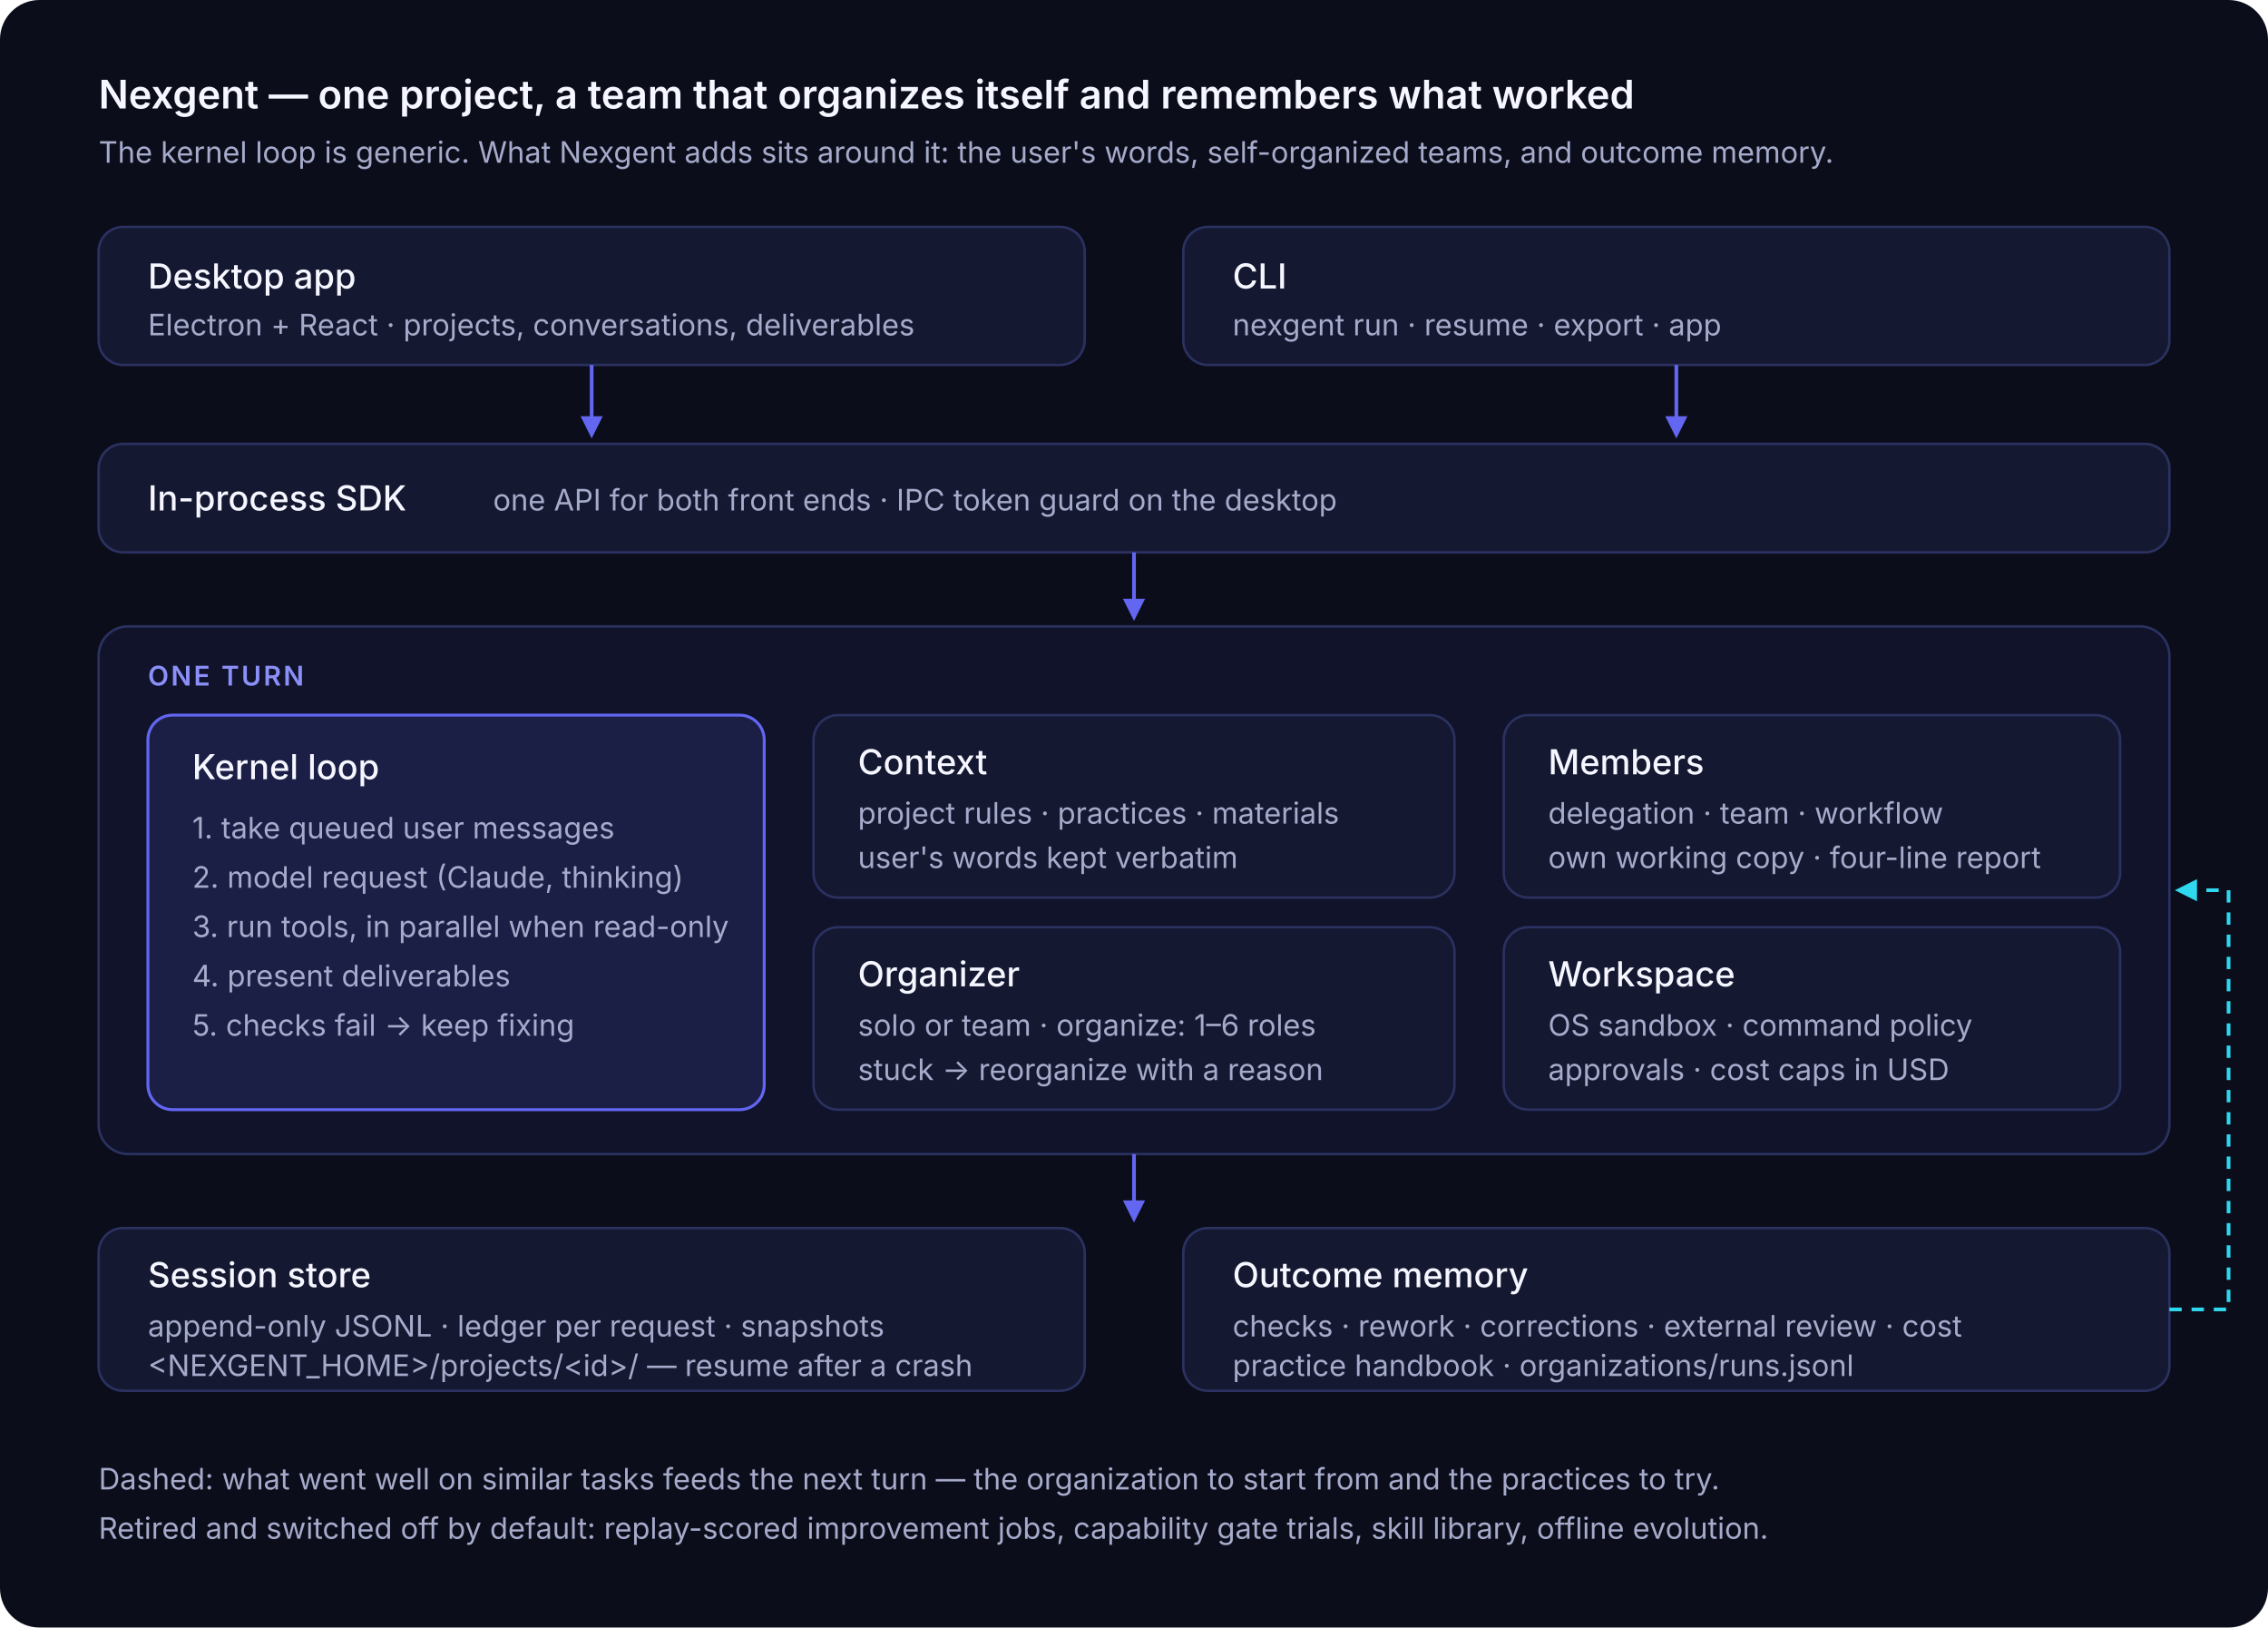
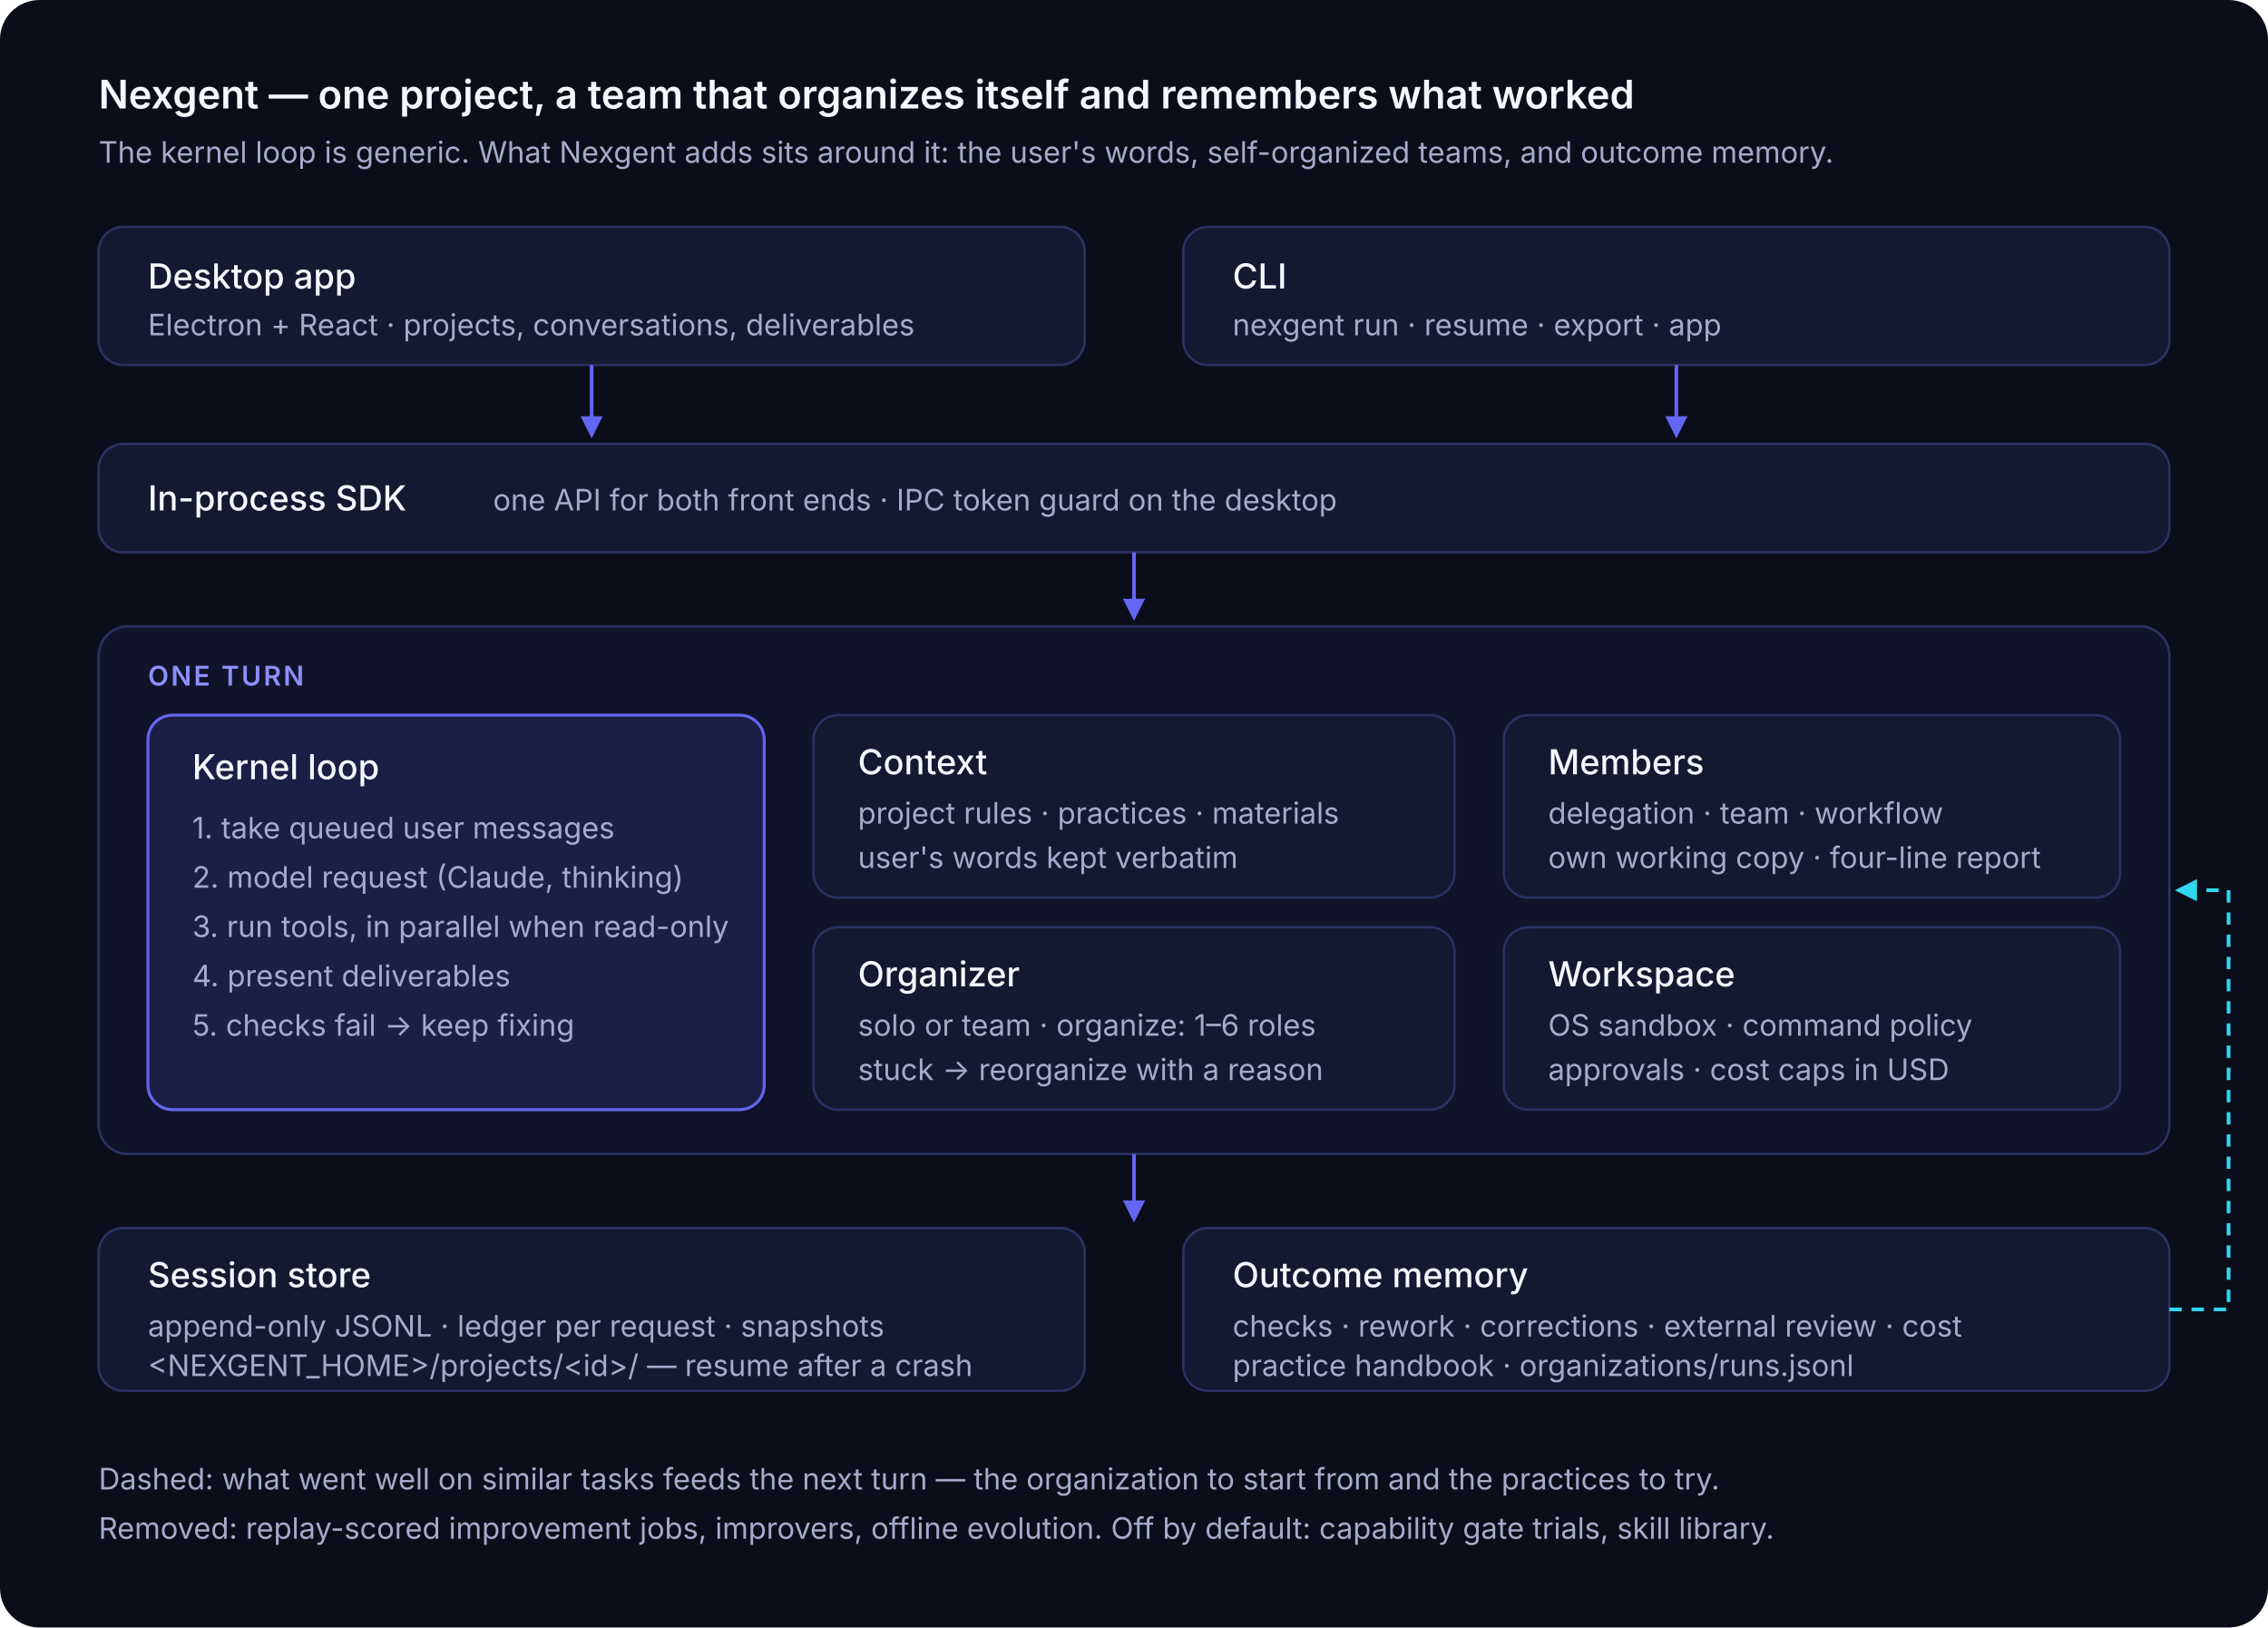
<svg xmlns="http://www.w3.org/2000/svg" viewBox="0 0 920 660" width="920" height="660" role="img" aria-labelledby="title desc">
  <style>
    .bg { fill: #0B0D1A; }
    .card { fill: #141830; stroke: #2B3160; stroke-width: 1; }
    .lane { fill: #10132A; stroke: #2B3160; stroke-width: 1; }
    .hot { fill: #1B1F45; stroke: #6366F1; stroke-width: 1.2; }
    .t { fill: #F5F6FF; font: 500 14px -apple-system, 'Segoe UI', 'PingFang SC', sans-serif; }
    .s { fill: #A6ABCB; font: 400 12px -apple-system, 'Segoe UI', 'PingFang SC', sans-serif; }
    .h { fill: #F5F6FF; font: 600 16px -apple-system, 'Segoe UI', 'PingFang SC', sans-serif; }
    .k { fill: #8B8FF8; font: 600 11px -apple-system, 'Segoe UI', sans-serif; letter-spacing: 0.08em; }
    .arrow { stroke: #6366F1; stroke-width: 1.5; fill: none; marker-end: url(#a); }
    .loop { stroke: #2FD8EF; stroke-width: 1.5; fill: none; stroke-dasharray: 5 4; marker-end: url(#b); }
  </style>
  <defs>
    <marker id="a" viewBox="0 0 10 10" refX="8" refY="5" markerWidth="6" markerHeight="6" orient="auto">
      <path d="M0,0 L10,5 L0,10 z" fill="#6366F1" />
    </marker>
    <marker id="b" viewBox="0 0 10 10" refX="8" refY="5" markerWidth="6" markerHeight="6" orient="auto">
      <path d="M0,0 L10,5 L0,10 z" fill="#2FD8EF" />
    </marker>
  </defs>
  <rect class="bg" width="920" height="660" rx="16" />
  <text class="h" x="40" y="44">Nexgent — one project, a team that organizes itself and remembers what worked</text>
  <text class="s" x="40" y="66">The kernel loop is generic. What Nexgent adds sits around it: the user's words, self-organized teams, and outcome memory.</text>
  <rect class="card" x="40" y="92" width="400" height="56" rx="10" />
  <text class="t" x="60" y="117">Desktop app</text>
  <text class="s" x="60" y="136">Electron + React · projects, conversations, deliverables</text>
  <rect class="card" x="480" y="92" width="400" height="56" rx="10" />
  <text class="t" x="500" y="117">CLI</text>
  <text class="s" x="500" y="136">nexgent run · resume · export · app</text>
  <path class="arrow" d="M240 148 V176" />
  <path class="arrow" d="M680 148 V176" />
  <rect class="card" x="40" y="180" width="840" height="44" rx="10" />
  <text class="t" x="60" y="207">In-process SDK</text>
  <text class="s" x="200" y="207">one API for both front ends · IPC token guard on the desktop</text>
  <path class="arrow" d="M460 224 V250" />
  <rect class="lane" x="40" y="254" width="840" height="214" rx="12" />
  <text class="k" x="60" y="278">ONE TURN</text>
  <rect class="hot" x="60" y="290" width="250" height="160" rx="10" />
  <text class="t" x="78" y="316">Kernel loop</text>
  <text class="s" x="78" y="340">1. take queued user messages</text>
  <text class="s" x="78" y="360">2. model request (Claude, thinking)</text>
  <text class="s" x="78" y="380">3. run tools, in parallel when read-only</text>
  <text class="s" x="78" y="400">4. present deliverables</text>
  <text class="s" x="78" y="420">5. checks fail → keep fixing</text>
  <rect class="card" x="330" y="290" width="260" height="74" rx="10" />
  <text class="t" x="348" y="314">Context</text>
  <text class="s" x="348" y="334">project rules · practices · materials</text>
  <text class="s" x="348" y="352">user's words kept verbatim</text>
  <rect class="card" x="330" y="376" width="260" height="74" rx="10" />
  <text class="t" x="348" y="400">Organizer</text>
  <text class="s" x="348" y="420">solo or team · organize: 1–6 roles</text>
  <text class="s" x="348" y="438">stuck → reorganize with a reason</text>
  <rect class="card" x="610" y="290" width="250" height="74" rx="10" />
  <text class="t" x="628" y="314">Members</text>
  <text class="s" x="628" y="334">delegation · team · workflow</text>
  <text class="s" x="628" y="352">own working copy · four-line report</text>
  <rect class="card" x="610" y="376" width="250" height="74" rx="10" />
  <text class="t" x="628" y="400">Workspace</text>
  <text class="s" x="628" y="420">OS sandbox · command policy</text>
  <text class="s" x="628" y="438">approvals · cost caps in USD</text>
  <path class="arrow" d="M460 468 V494" />
  <rect class="card" x="40" y="498" width="400" height="66" rx="10" />
  <text class="t" x="60" y="522">Session store</text>
  <text class="s" x="60" y="542">append-only JSONL · ledger per request · snapshots</text>
  <text class="s" x="60" y="558">&lt;NEXGENT_HOME&gt;/projects/&lt;id&gt;/ — resume after a crash</text>
  <rect class="card" x="480" y="498" width="400" height="66" rx="10" />
  <text class="t" x="500" y="522">Outcome memory</text>
  <text class="s" x="500" y="542">checks · rework · corrections · external review · cost</text>
  <text class="s" x="500" y="558">practice handbook · organizations/runs.jsonl</text>
  <path class="loop" d="M880 531 H904 V361 H884" />
  <text class="s" x="40" y="604">Dashed: what went well on similar tasks feeds the next turn — the organization to start from and the practices to try.</text>
-   <text class="s" x="40" y="624">Retired and switched off by default: replay-scored improvement jobs, capability gate trials, skill library, offline evolution.</text>
+   <text class="s" x="40" y="624">Removed: replay-scored improvement jobs, improvers, offline evolution. Off by default: capability gate trials, skill library.</text>
</svg>
